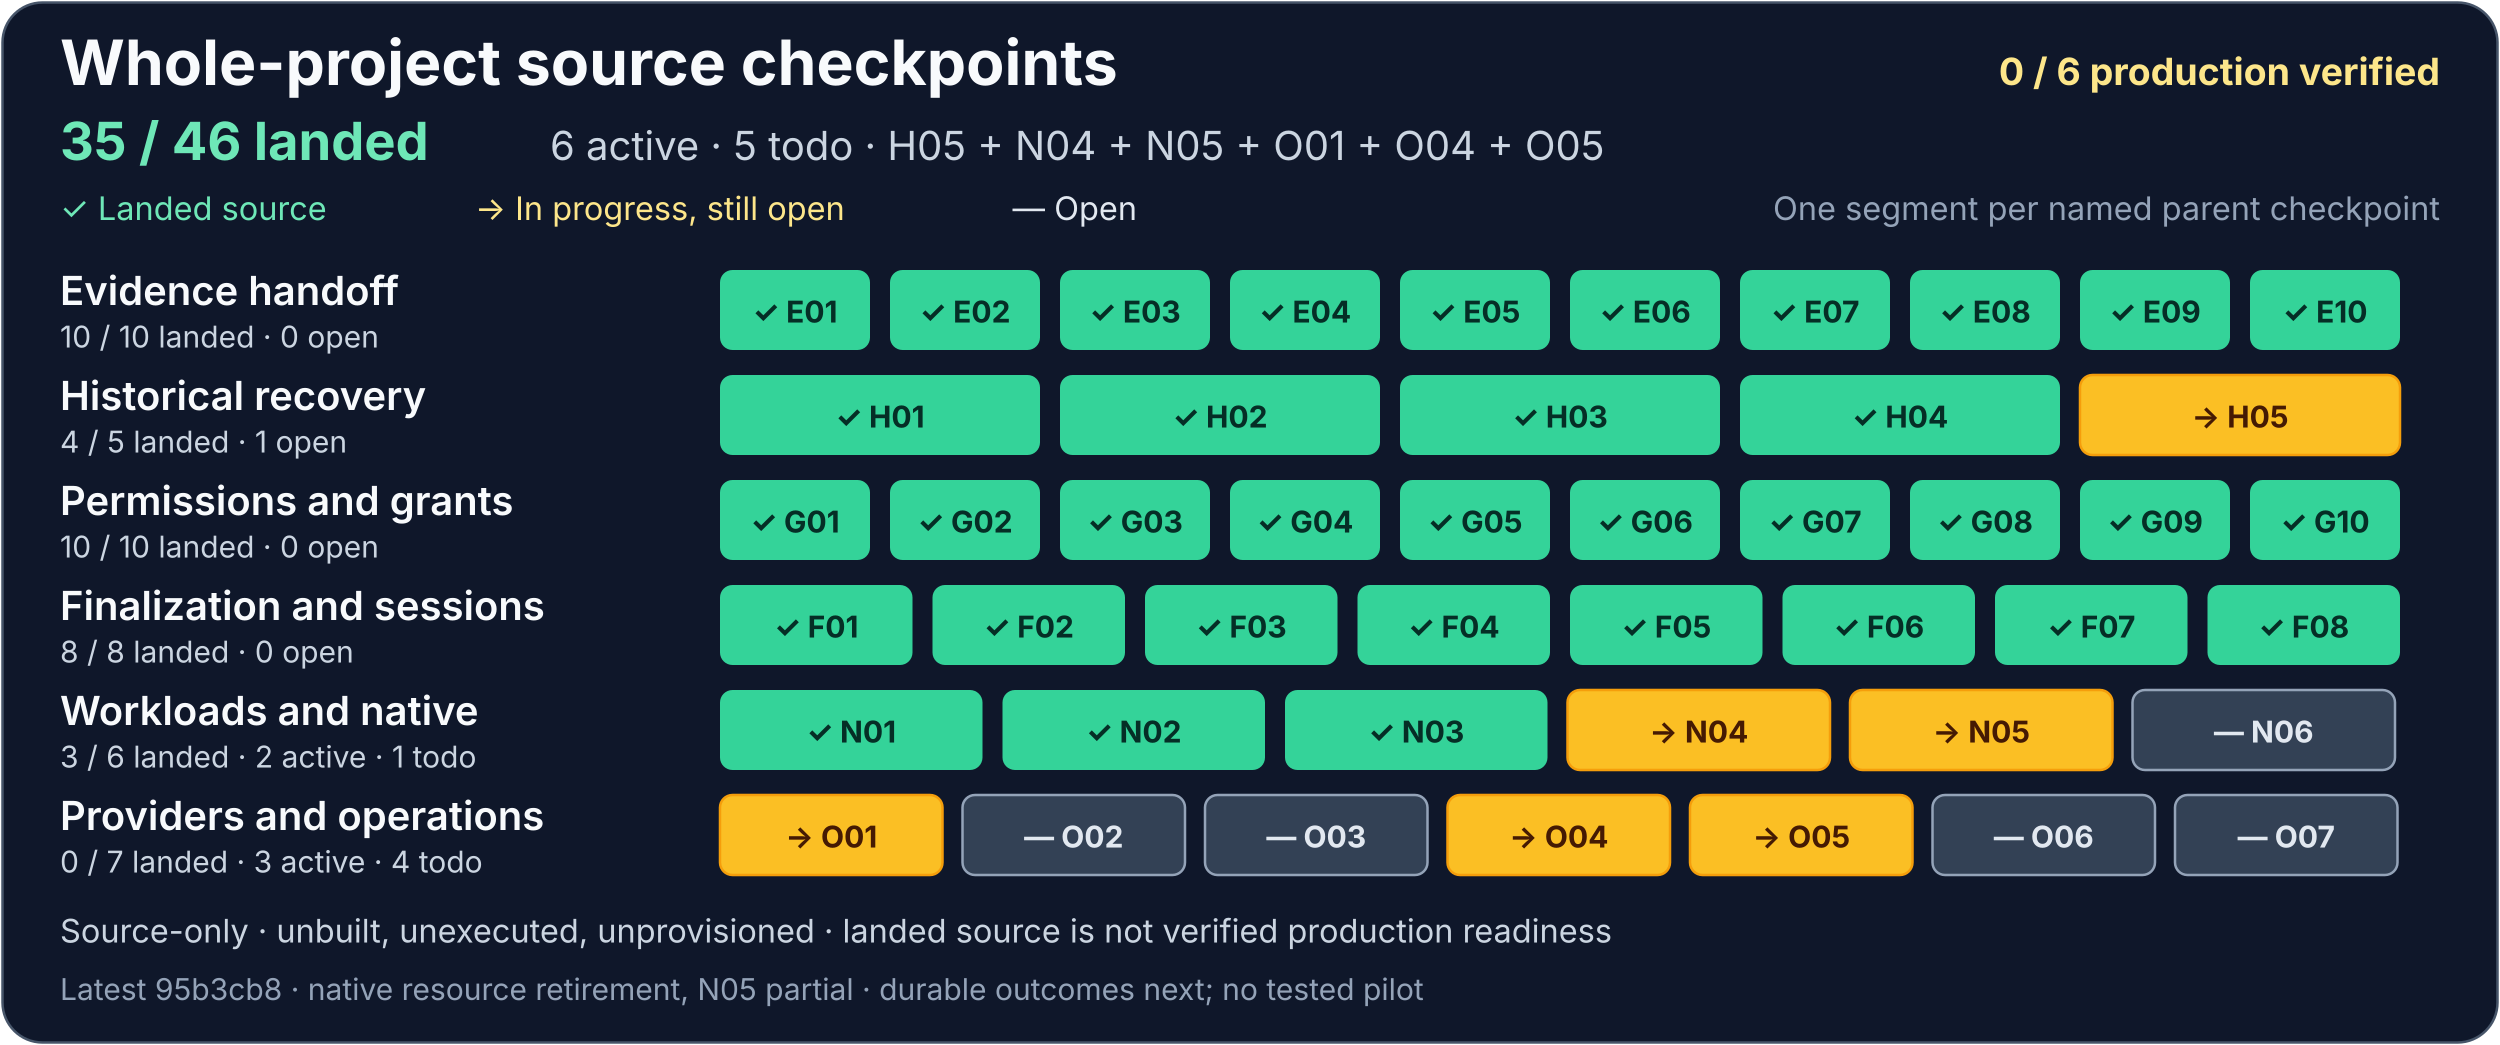
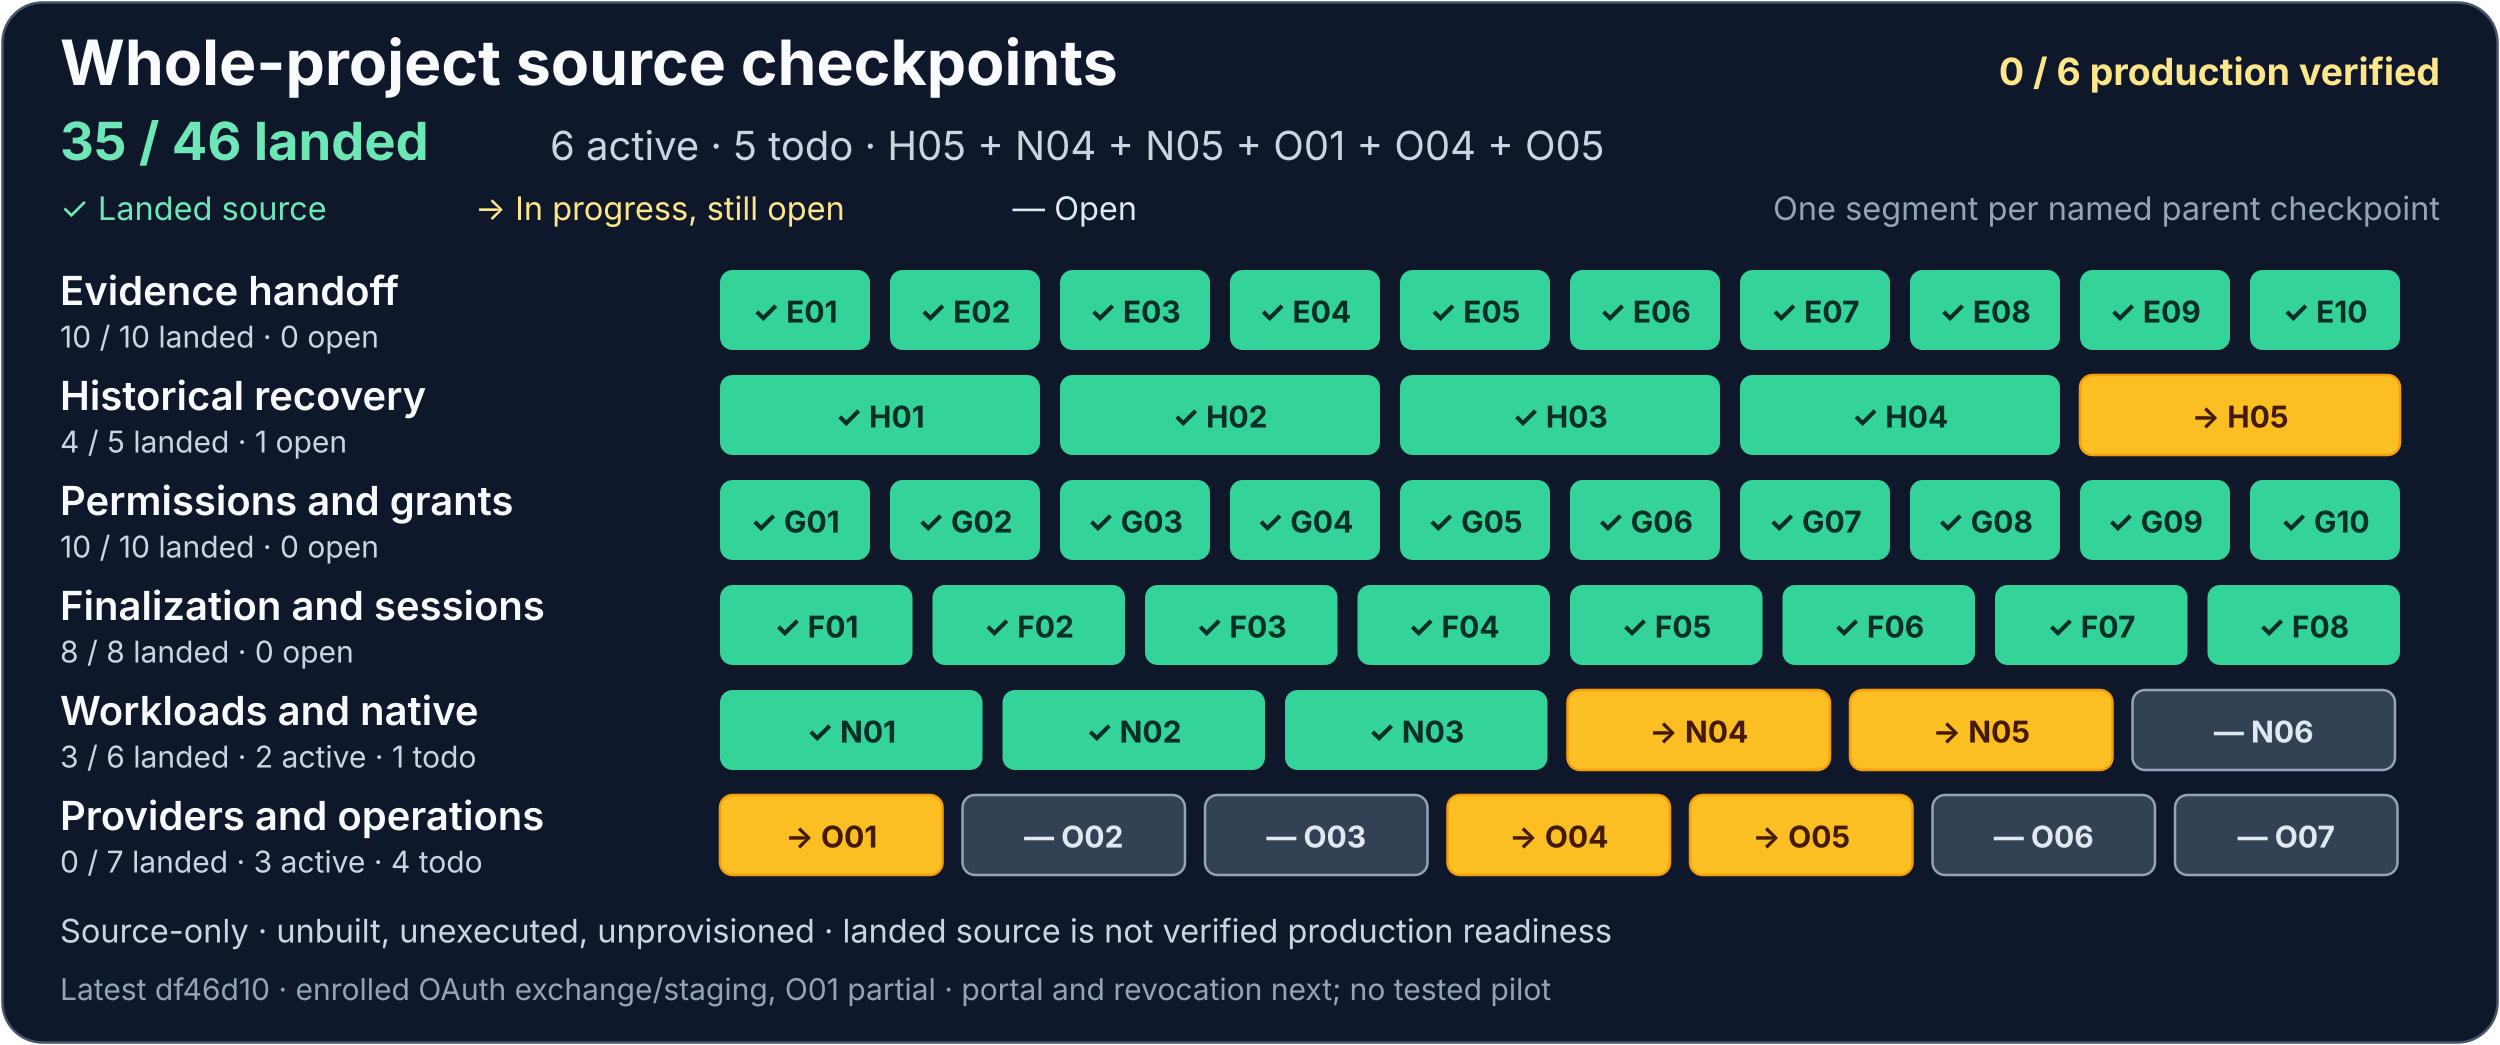
<svg xmlns="http://www.w3.org/2000/svg" width="1000" height="418" viewBox="0 0 1000 418" role="img" aria-labelledby="project-title project-description">
  <rect x="1" y="1" width="998" height="416" rx="16" fill="#0f172a" stroke="#475569" />
  <g font-family="system-ui, -apple-system, Segoe UI, sans-serif">
    <text x="24" y="34" fill="#f8fafc" font-size="25" font-weight="700">Whole-project source checkpoints</text>
    <text x="976" y="34" text-anchor="end" fill="#fde68a" font-size="15" font-weight="700">0 / 6 production verified</text>
    <text x="24" y="64" fill="#6ee7b7" font-size="21" font-weight="700">35 / 46 landed</text>
    <text x="220" y="64" fill="#cbd5e1" font-size="16">6 active · 5 todo · H05 + N04 + N05 + O01 + O04 + O05</text>
    <text x="24" y="88" fill="#6ee7b7" font-size="13">✓ Landed source</text>
    <text x="190" y="88" fill="#fde68a" font-size="13">→ In progress, still open</text>
    <text x="405" y="88" fill="#e2e8f0" font-size="13">— Open</text>
    <text x="976" y="88" text-anchor="end" fill="#94a3b8" font-size="13">One segment per named parent checkpoint</text>
    <g aria-label="Evidence handoff: 10 of 10 landed, zero open">
      <text x="24" y="122" fill="#f8fafc" font-size="16" font-weight="600">Evidence handoff</text>
      <text x="24" y="139" fill="#cbd5e1" font-size="12">10 / 10 landed · 0 open</text>
      <g fill="#34d399">
        <rect x="288" y="108" width="60" height="32" rx="5" />
        <rect x="356" y="108" width="60" height="32" rx="5" />
        <rect x="424" y="108" width="60" height="32" rx="5" />
        <rect x="492" y="108" width="60" height="32" rx="5" />
        <rect x="560" y="108" width="60" height="32" rx="5" />
        <rect x="628" y="108" width="60" height="32" rx="5" />
        <rect x="696" y="108" width="60" height="32" rx="5" />
        <rect x="764" y="108" width="60" height="32" rx="5" />
        <rect x="832" y="108" width="60" height="32" rx="5" />
        <rect x="900" y="108" width="60" height="32" rx="5" />
      </g>
      <g fill="#052e26" font-size="12" font-weight="700" text-anchor="middle">
        <text x="318" y="129">✓ E01</text>
        <text x="386" y="129">✓ E02</text>
        <text x="454" y="129">✓ E03</text>
        <text x="522" y="129">✓ E04</text>
        <text x="590" y="129">✓ E05</text>
        <text x="658" y="129">✓ E06</text>
        <text x="726" y="129">✓ E07</text>
        <text x="794" y="129">✓ E08</text>
        <text x="862" y="129">✓ E09</text>
        <text x="930" y="129">✓ E10</text>
      </g>
    </g>
    <g aria-label="Historical recovery: 4 of 5 landed, one open">
      <text x="24" y="164" fill="#f8fafc" font-size="16" font-weight="600">Historical recovery</text>
      <text x="24" y="181" fill="#cbd5e1" font-size="12">4 / 5 landed · 1 open</text>
      <g fill="#34d399">
        <rect x="288" y="150" width="128" height="32" rx="5" />
        <rect x="424" y="150" width="128" height="32" rx="5" />
        <rect x="560" y="150" width="128" height="32" rx="5" />
        <rect x="696" y="150" width="128" height="32" rx="5" />
      </g>
      <a href="https://github.com/AndrewMohawk/serverware/commit/8af9c50398304ee69f9c3af85b1f4a52e4f2f6c0">
        <rect x="832" y="150" width="128" height="32" rx="5" fill="#fbbf24" stroke="#f59e0b" />
      </a>
      <g fill="#052e26" font-size="12" font-weight="700" text-anchor="middle">
        <text x="352" y="171">✓ H01</text>
        <text x="488" y="171">✓ H02</text>
        <text x="624" y="171">✓ H03</text>
        <text x="760" y="171">✓ H04</text>
        <text x="896" y="171" fill="#451a03">→ H05</text>
      </g>
    </g>
    <g aria-label="Permissions and grants: 10 of 10 landed, zero open">
      <text x="24" y="206" fill="#f8fafc" font-size="16" font-weight="600">Permissions and grants</text>
      <text x="24" y="223" fill="#cbd5e1" font-size="12">10 / 10 landed · 0 open</text>
      <g fill="#34d399">
        <rect x="288" y="192" width="60" height="32" rx="5" />
        <rect x="356" y="192" width="60" height="32" rx="5" />
        <rect x="424" y="192" width="60" height="32" rx="5" />
        <rect x="492" y="192" width="60" height="32" rx="5" />
        <rect x="560" y="192" width="60" height="32" rx="5" />
        <rect x="628" y="192" width="60" height="32" rx="5" />
        <rect x="696" y="192" width="60" height="32" rx="5" />
        <rect x="764" y="192" width="60" height="32" rx="5" />
        <rect x="832" y="192" width="60" height="32" rx="5" />
        <rect x="900" y="192" width="60" height="32" rx="5" />
      </g>
      <g fill="#052e26" font-size="12" font-weight="700" text-anchor="middle">
        <text x="318" y="213">✓ G01</text>
        <text x="386" y="213">✓ G02</text>
        <text x="454" y="213">✓ G03</text>
        <text x="522" y="213">✓ G04</text>
        <text x="590" y="213">✓ G05</text>
        <text x="658" y="213">✓ G06</text>
        <text x="726" y="213">✓ G07</text>
        <text x="794" y="213">✓ G08</text>
        <text x="862" y="213">✓ G09</text>
        <text x="930" y="213">✓ G10</text>
      </g>
    </g>
    <g aria-label="Finalization and sessions: 8 of 8 landed, zero open">
      <text x="24" y="248" fill="#f8fafc" font-size="16" font-weight="600">Finalization and sessions</text>
      <text x="24" y="265" fill="#cbd5e1" font-size="12">8 / 8 landed · 0 open</text>
      <g fill="#34d399">
        <rect x="288" y="234" width="77" height="32" rx="5" />
        <rect x="373" y="234" width="77" height="32" rx="5" />
        <rect x="458" y="234" width="77" height="32" rx="5" />
        <rect x="543" y="234" width="77" height="32" rx="5" />
        <rect x="628" y="234" width="77" height="32" rx="5" />
        <rect x="713" y="234" width="77" height="32" rx="5" />
        <rect x="798" y="234" width="77" height="32" rx="5" />
      </g>
      <rect x="883" y="234" width="77" height="32" rx="5" fill="#34d399" />
      <g fill="#052e26" font-size="12" font-weight="700" text-anchor="middle">
        <text x="326.5" y="255">✓ F01</text>
        <text x="411.5" y="255">✓ F02</text>
        <text x="496.5" y="255">✓ F03</text>
        <text x="581.5" y="255">✓ F04</text>
        <text x="666.5" y="255">✓ F05</text>
        <text x="751.5" y="255">✓ F06</text>
        <text x="836.5" y="255">✓ F07</text>
        <text x="921.5" y="255">✓ F08</text>
      </g>
    </g>
    <g aria-label="Workloads and native: 3 of 6 landed, two active and one todo">
      <text x="24" y="290" fill="#f8fafc" font-size="16" font-weight="600">Workloads and native</text>
      <text x="24" y="307" fill="#cbd5e1" font-size="12">3 / 6 landed · 2 active · 1 todo</text>
      <g fill="#34d399">
        <rect x="288" y="276" width="105" height="32" rx="5" />
        <rect x="401" y="276" width="105" height="32" rx="5" />
        <rect x="514" y="276" width="105" height="32" rx="5" />
      </g>
      <g fill="#334155" stroke="#94a3b8">
        <rect x="627" y="276" width="105" height="32" rx="5" fill="#fbbf24" stroke="#f59e0b" />
        <a href="https://github.com/AndrewMohawk/serverware/commit/95b3cb82ab45fd18842e9dd6e81dd9d2d36bd03f">
          <rect x="740" y="276" width="105" height="32" rx="5" fill="#fbbf24" stroke="#f59e0b" />
        </a>
        <rect x="853" y="276" width="105" height="32" rx="5" />
      </g>
      <g font-size="12" font-weight="700" text-anchor="middle">
        <text x="340.5" y="297" fill="#052e26">✓ N01</text>
        <text x="453.5" y="297" fill="#052e26">✓ N02</text>
        <text x="566.5" y="297" fill="#052e26">✓ N03</text>
        <text x="679.5" y="297" fill="#451a03">→ N04</text>
        <text x="792.5" y="297" fill="#451a03">→ N05</text>
        <text x="905.5" y="297" fill="#e2e8f0">— N06</text>
      </g>
    </g>
    <g aria-label="Providers and operations: zero of 7 landed, three active and four todo">
      <text x="24" y="332" fill="#f8fafc" font-size="16" font-weight="600">Providers and operations</text>
      <text x="24" y="349" fill="#cbd5e1" font-size="12">0 / 7 landed · 3 active · 4 todo</text>
      <g fill="#334155" stroke="#94a3b8">
-         <a href="https://github.com/AndrewMohawk/serverware/commit/a02be354cada851ab7530fda41a6c8e707ceca82">
+         <a href="https://github.com/AndrewMohawk/serverware/commit/df46d10c821ccebb7859e183b940221bda905f42">
          <rect x="288" y="318" width="89" height="32" rx="5" fill="#fbbf24" stroke="#f59e0b" />
        </a>
        <rect x="385" y="318" width="89" height="32" rx="5" />
        <rect x="482" y="318" width="89" height="32" rx="5" />
        <a href="https://github.com/AndrewMohawk/serverware/commit/ce757ce6e038beb4e2078b502965aff13b9eff51">
          <rect x="579" y="318" width="89" height="32" rx="5" fill="#fbbf24" stroke="#f59e0b" />
        </a>
        <a href="https://github.com/AndrewMohawk/serverware/commit/b499aff6b57d0844c1f121ded095b21f3a428572">
          <rect x="676" y="318" width="89" height="32" rx="5" fill="#fbbf24" stroke="#f59e0b" />
        </a>
        <rect x="773" y="318" width="89" height="32" rx="5" />
        <rect x="870" y="318" width="89" height="32" rx="5" />
      </g>
      <g fill="#e2e8f0" font-size="12" font-weight="700" text-anchor="middle">
        <text x="332.5" y="339" fill="#451a03">→ O01</text>
        <text x="429.5" y="339">— O02</text>
        <text x="526.5" y="339">— O03</text>
        <text x="623.5" y="339" fill="#451a03">→ O04</text>
        <text x="720.5" y="339" fill="#451a03">→ O05</text>
        <text x="817.5" y="339">— O06</text>
        <text x="914.5" y="339">— O07</text>
      </g>
    </g>
    <text x="24" y="377" fill="#cbd5e1" font-size="13">Source-only · unbuilt, unexecuted, unprovisioned · landed source is not verified production readiness</text>
-     <text x="24" y="400" fill="#94a3b8" font-size="12">Latest 95b3cb8 · native resource retirement, N05 partial · durable outcomes next; no tested pilot</text>
+     <text x="24" y="400" fill="#94a3b8" font-size="12">Latest df46d10 · enrolled OAuth exchange/staging, O01 partial · portal and revocation next; no tested pilot</text>
  </g>
</svg>
